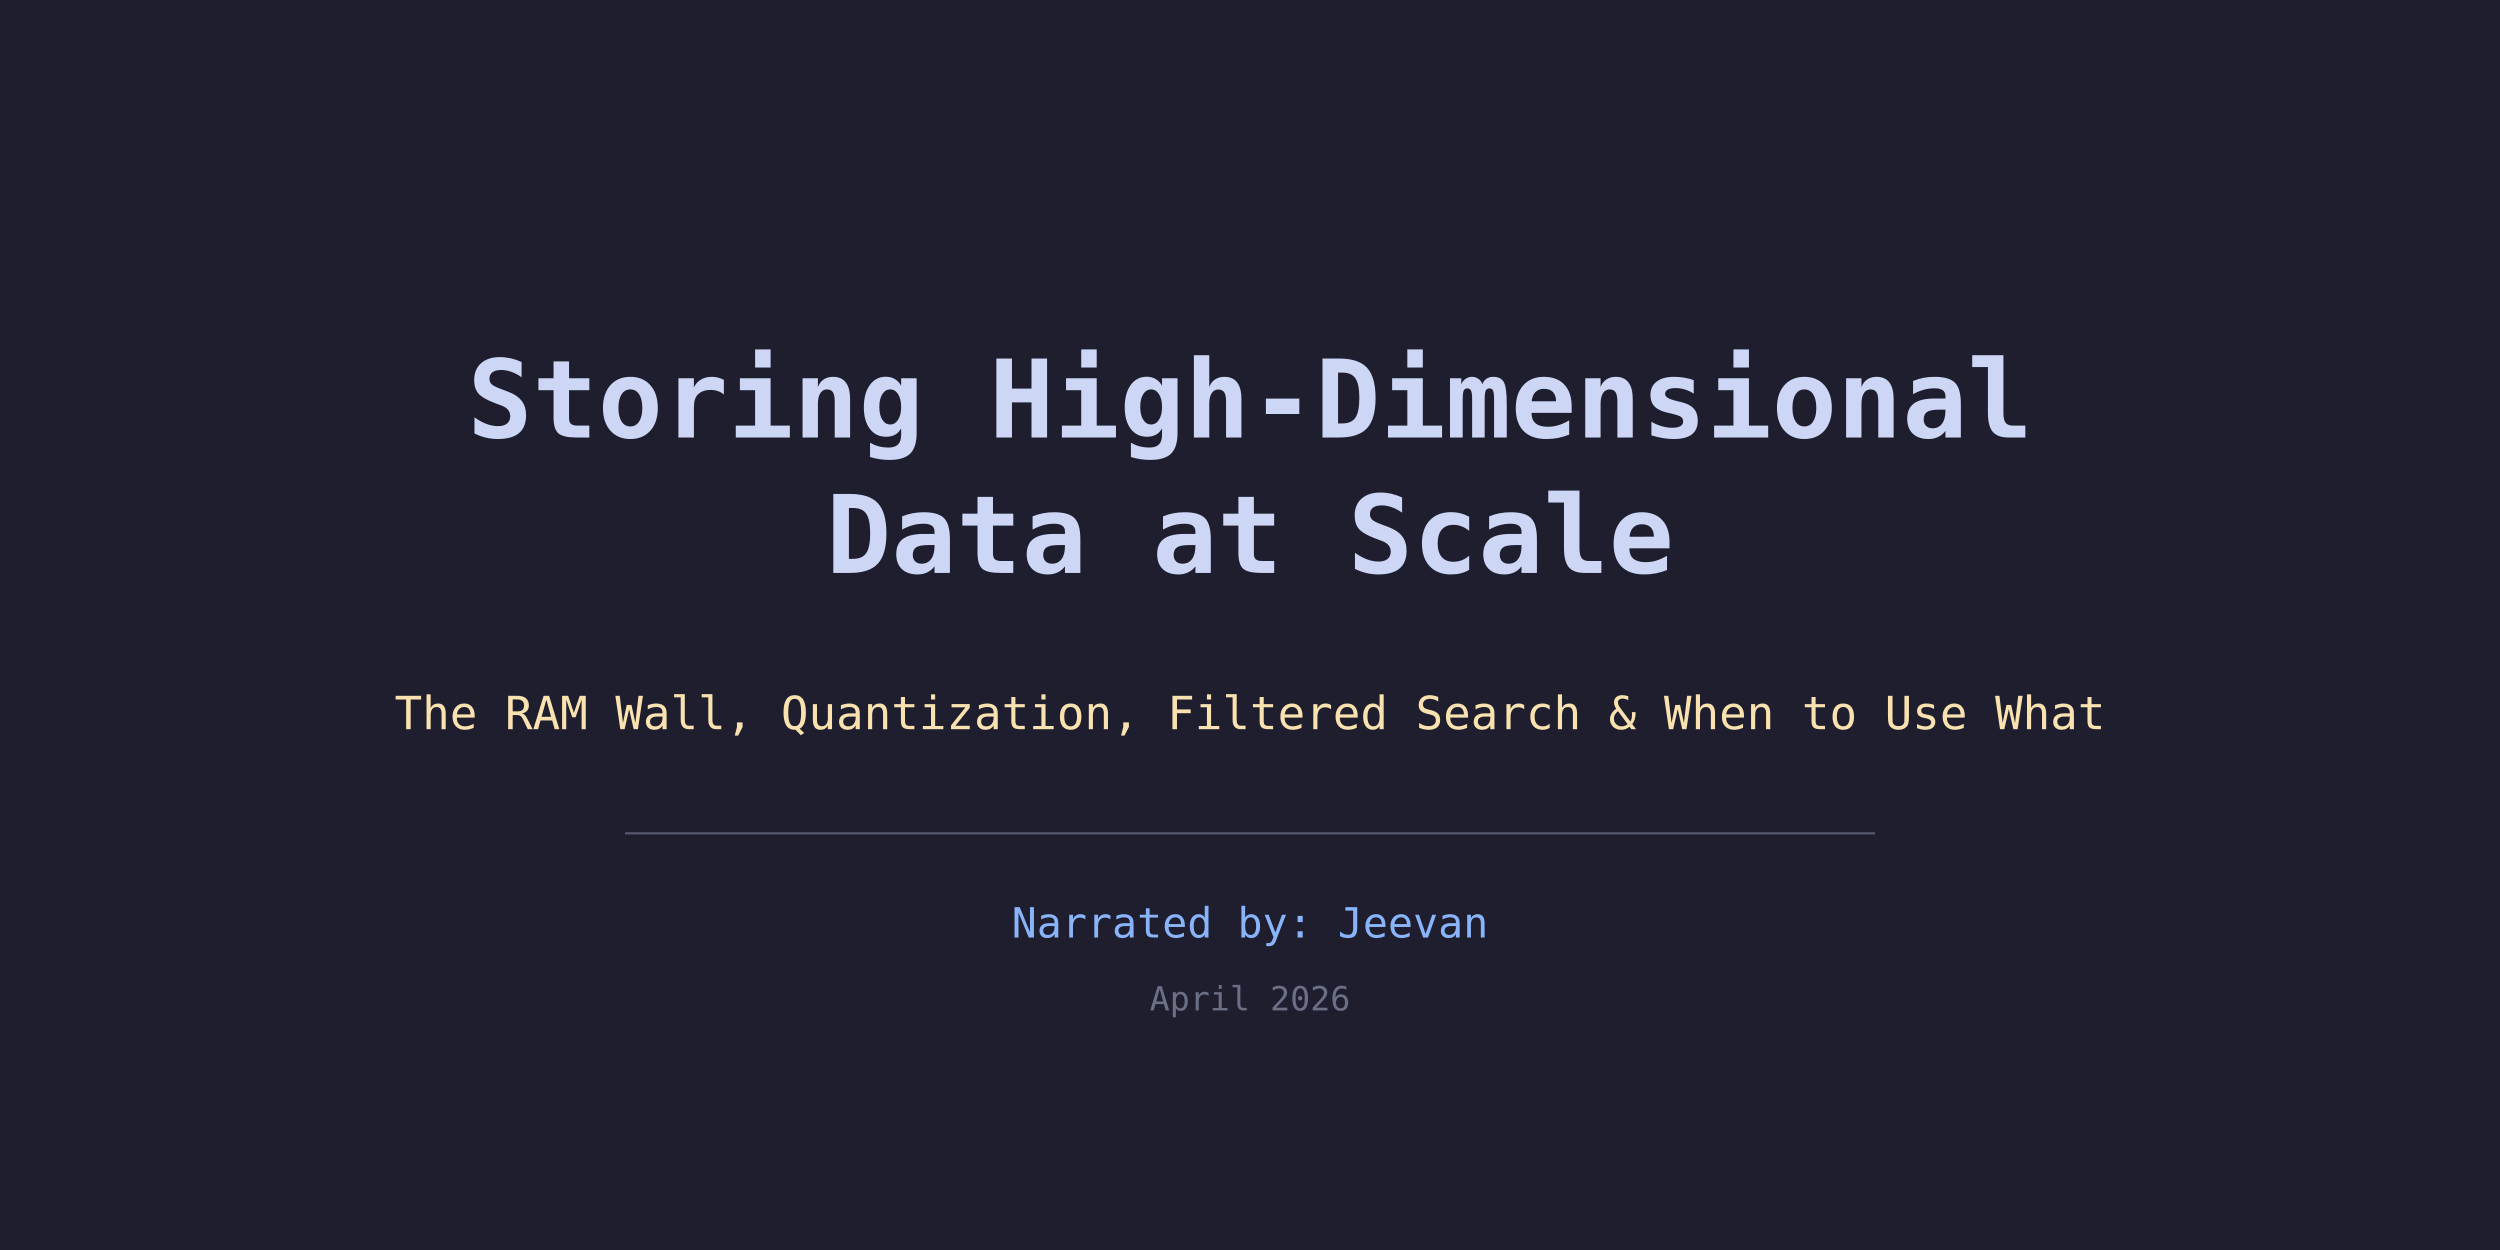
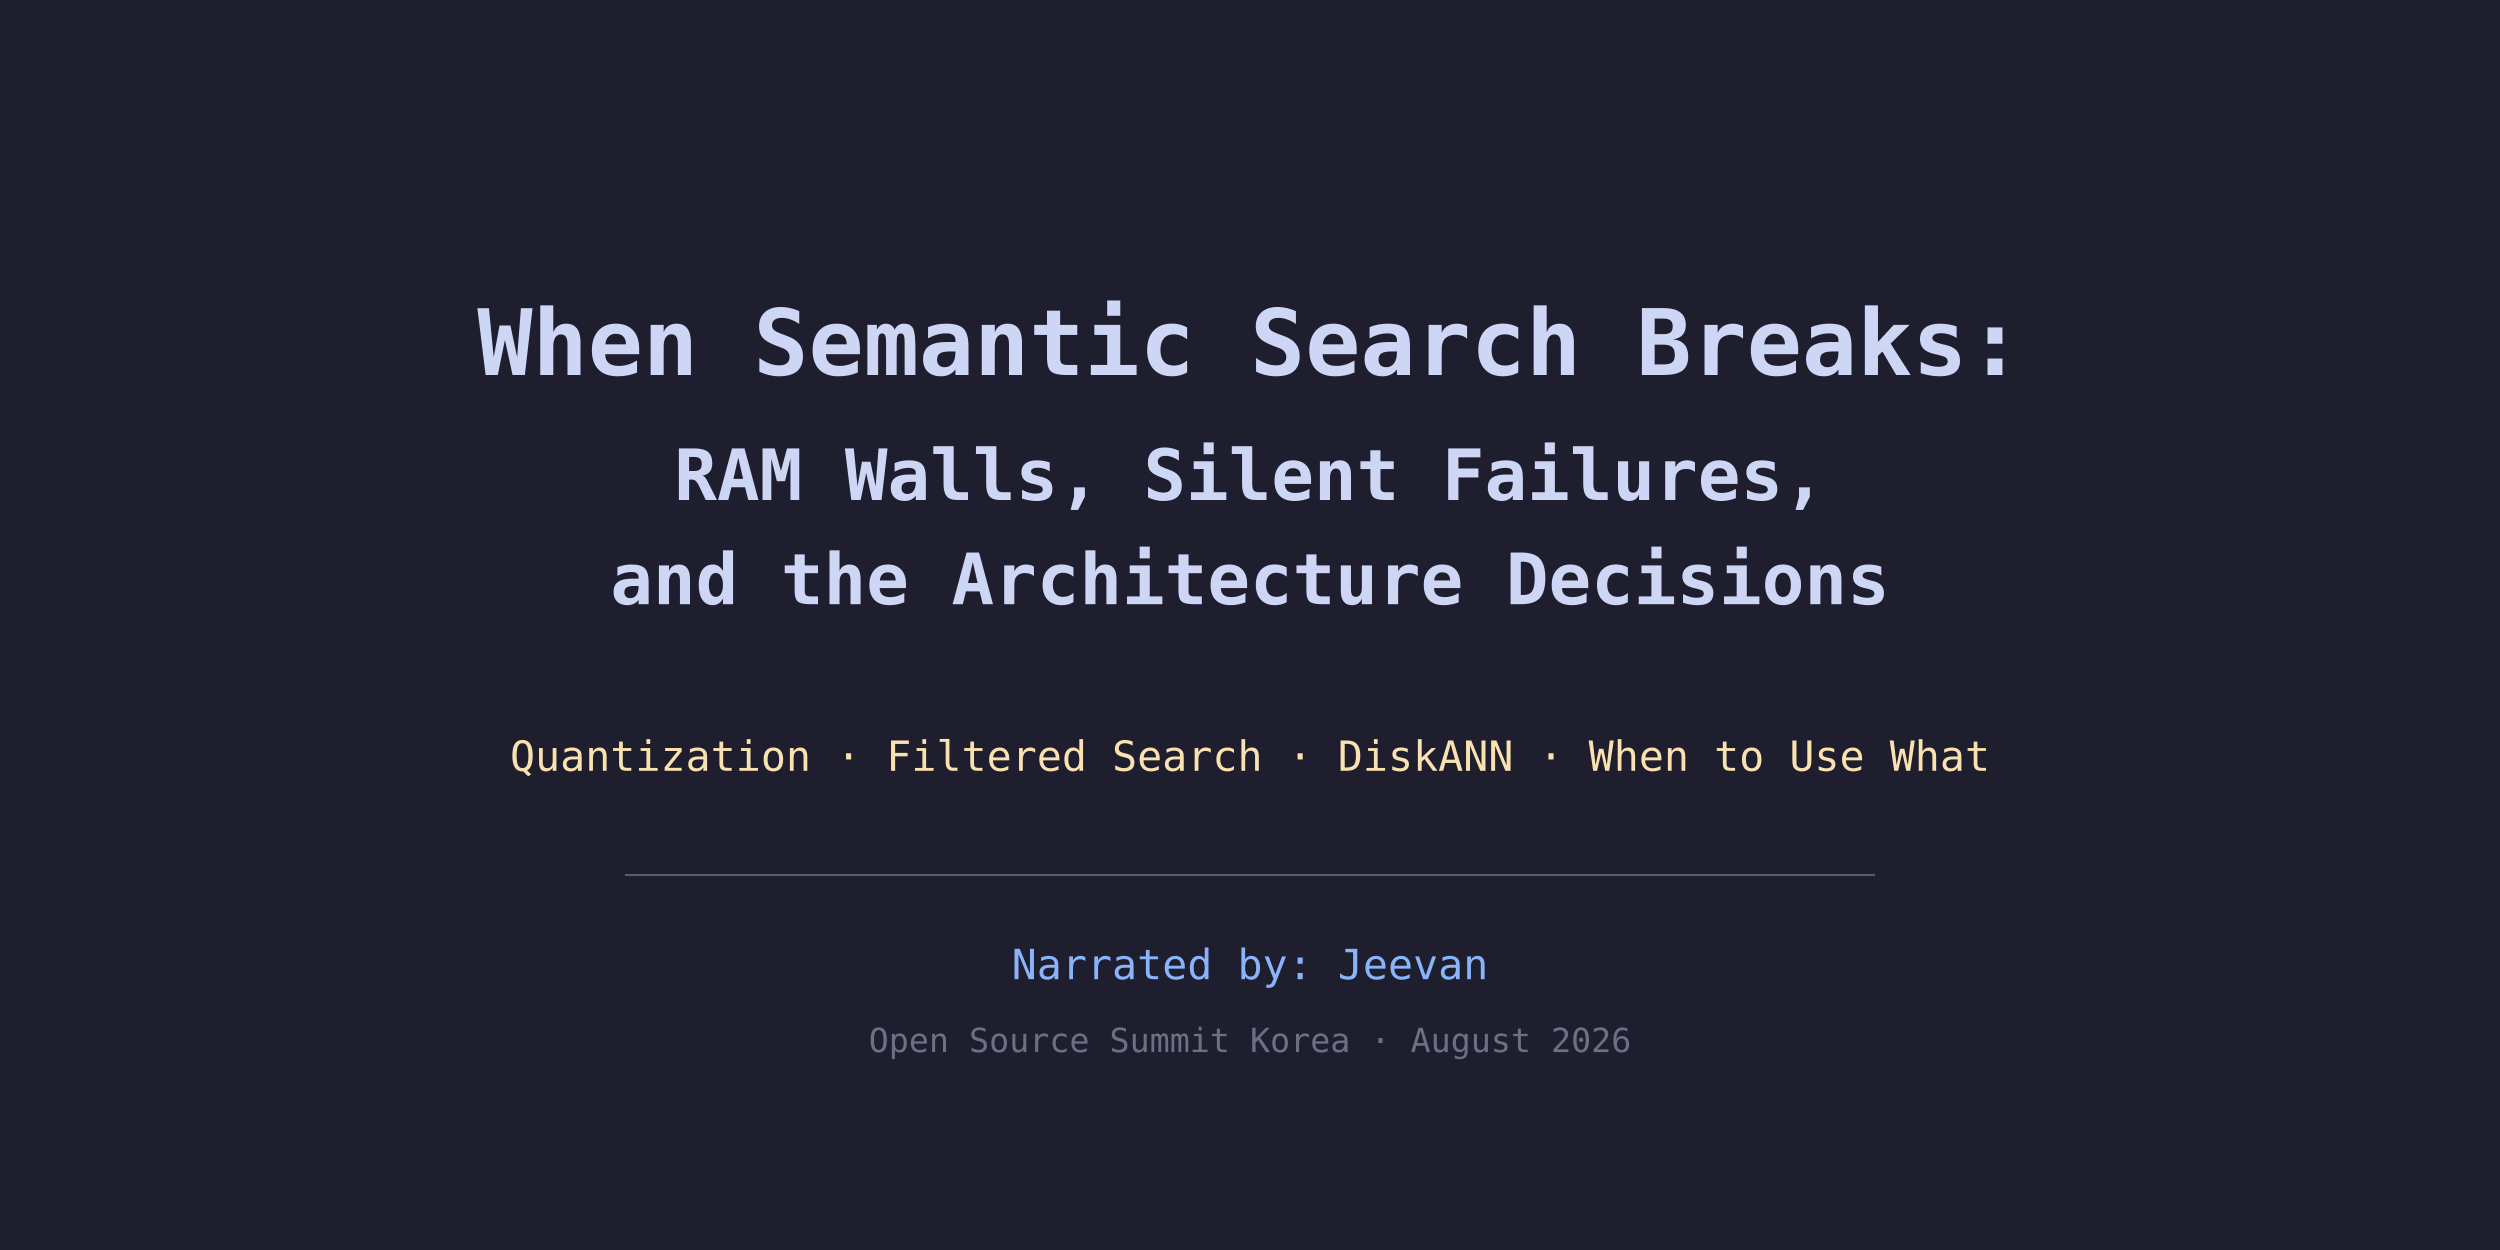
<svg xmlns="http://www.w3.org/2000/svg" viewBox="0 0 1200 600">
  <rect width="1200" height="600" fill="#1e1e2e" />
-   <text x="600" y="210" text-anchor="middle" font-family="monospace" font-size="52" font-weight="bold" fill="#cdd6f4">Storing High-Dimensional</text>
-   <text x="600" y="275" text-anchor="middle" font-family="monospace" font-size="52" font-weight="bold" fill="#cdd6f4">Data at Scale</text>
-   <text x="600" y="350" text-anchor="middle" font-family="monospace" font-size="22" fill="#f9e2af">The RAM Wall, Quantization, Filtered Search &amp; When to Use What</text>
-   <line x1="300" y1="400" x2="900" y2="400" stroke="#585b70" stroke-width="1" />
-   <text x="600" y="450" text-anchor="middle" font-family="monospace" font-size="20" fill="#89b4fa">Narrated by: Jeevan</text>
-   <text x="600" y="485" text-anchor="middle" font-family="monospace" font-size="16" fill="#6c7086">April 2026</text>
+   <text x="600" y="180" text-anchor="middle" font-family="monospace" font-size="44" font-weight="bold" fill="#cdd6f4">When Semantic Search Breaks:</text>
+   <text x="600" y="240" text-anchor="middle" font-family="monospace" font-size="34" font-weight="bold" fill="#cdd6f4">RAM Walls, Silent Failures,</text>
+   <text x="600" y="290" text-anchor="middle" font-family="monospace" font-size="34" font-weight="bold" fill="#cdd6f4">and the Architecture Decisions</text>
+   <text x="600" y="370" text-anchor="middle" font-family="monospace" font-size="20" fill="#f9e2af">Quantization · Filtered Search · DiskANN · When to Use What</text>
+   <line x1="300" y1="420" x2="900" y2="420" stroke="#585b70" stroke-width="1" />
+   <text x="600" y="470" text-anchor="middle" font-family="monospace" font-size="20" fill="#89b4fa">Narrated by: Jeevan</text>
+   <text x="600" y="505" text-anchor="middle" font-family="monospace" font-size="16" fill="#6c7086">Open Source Summit Korea · August 2026</text>
</svg>
